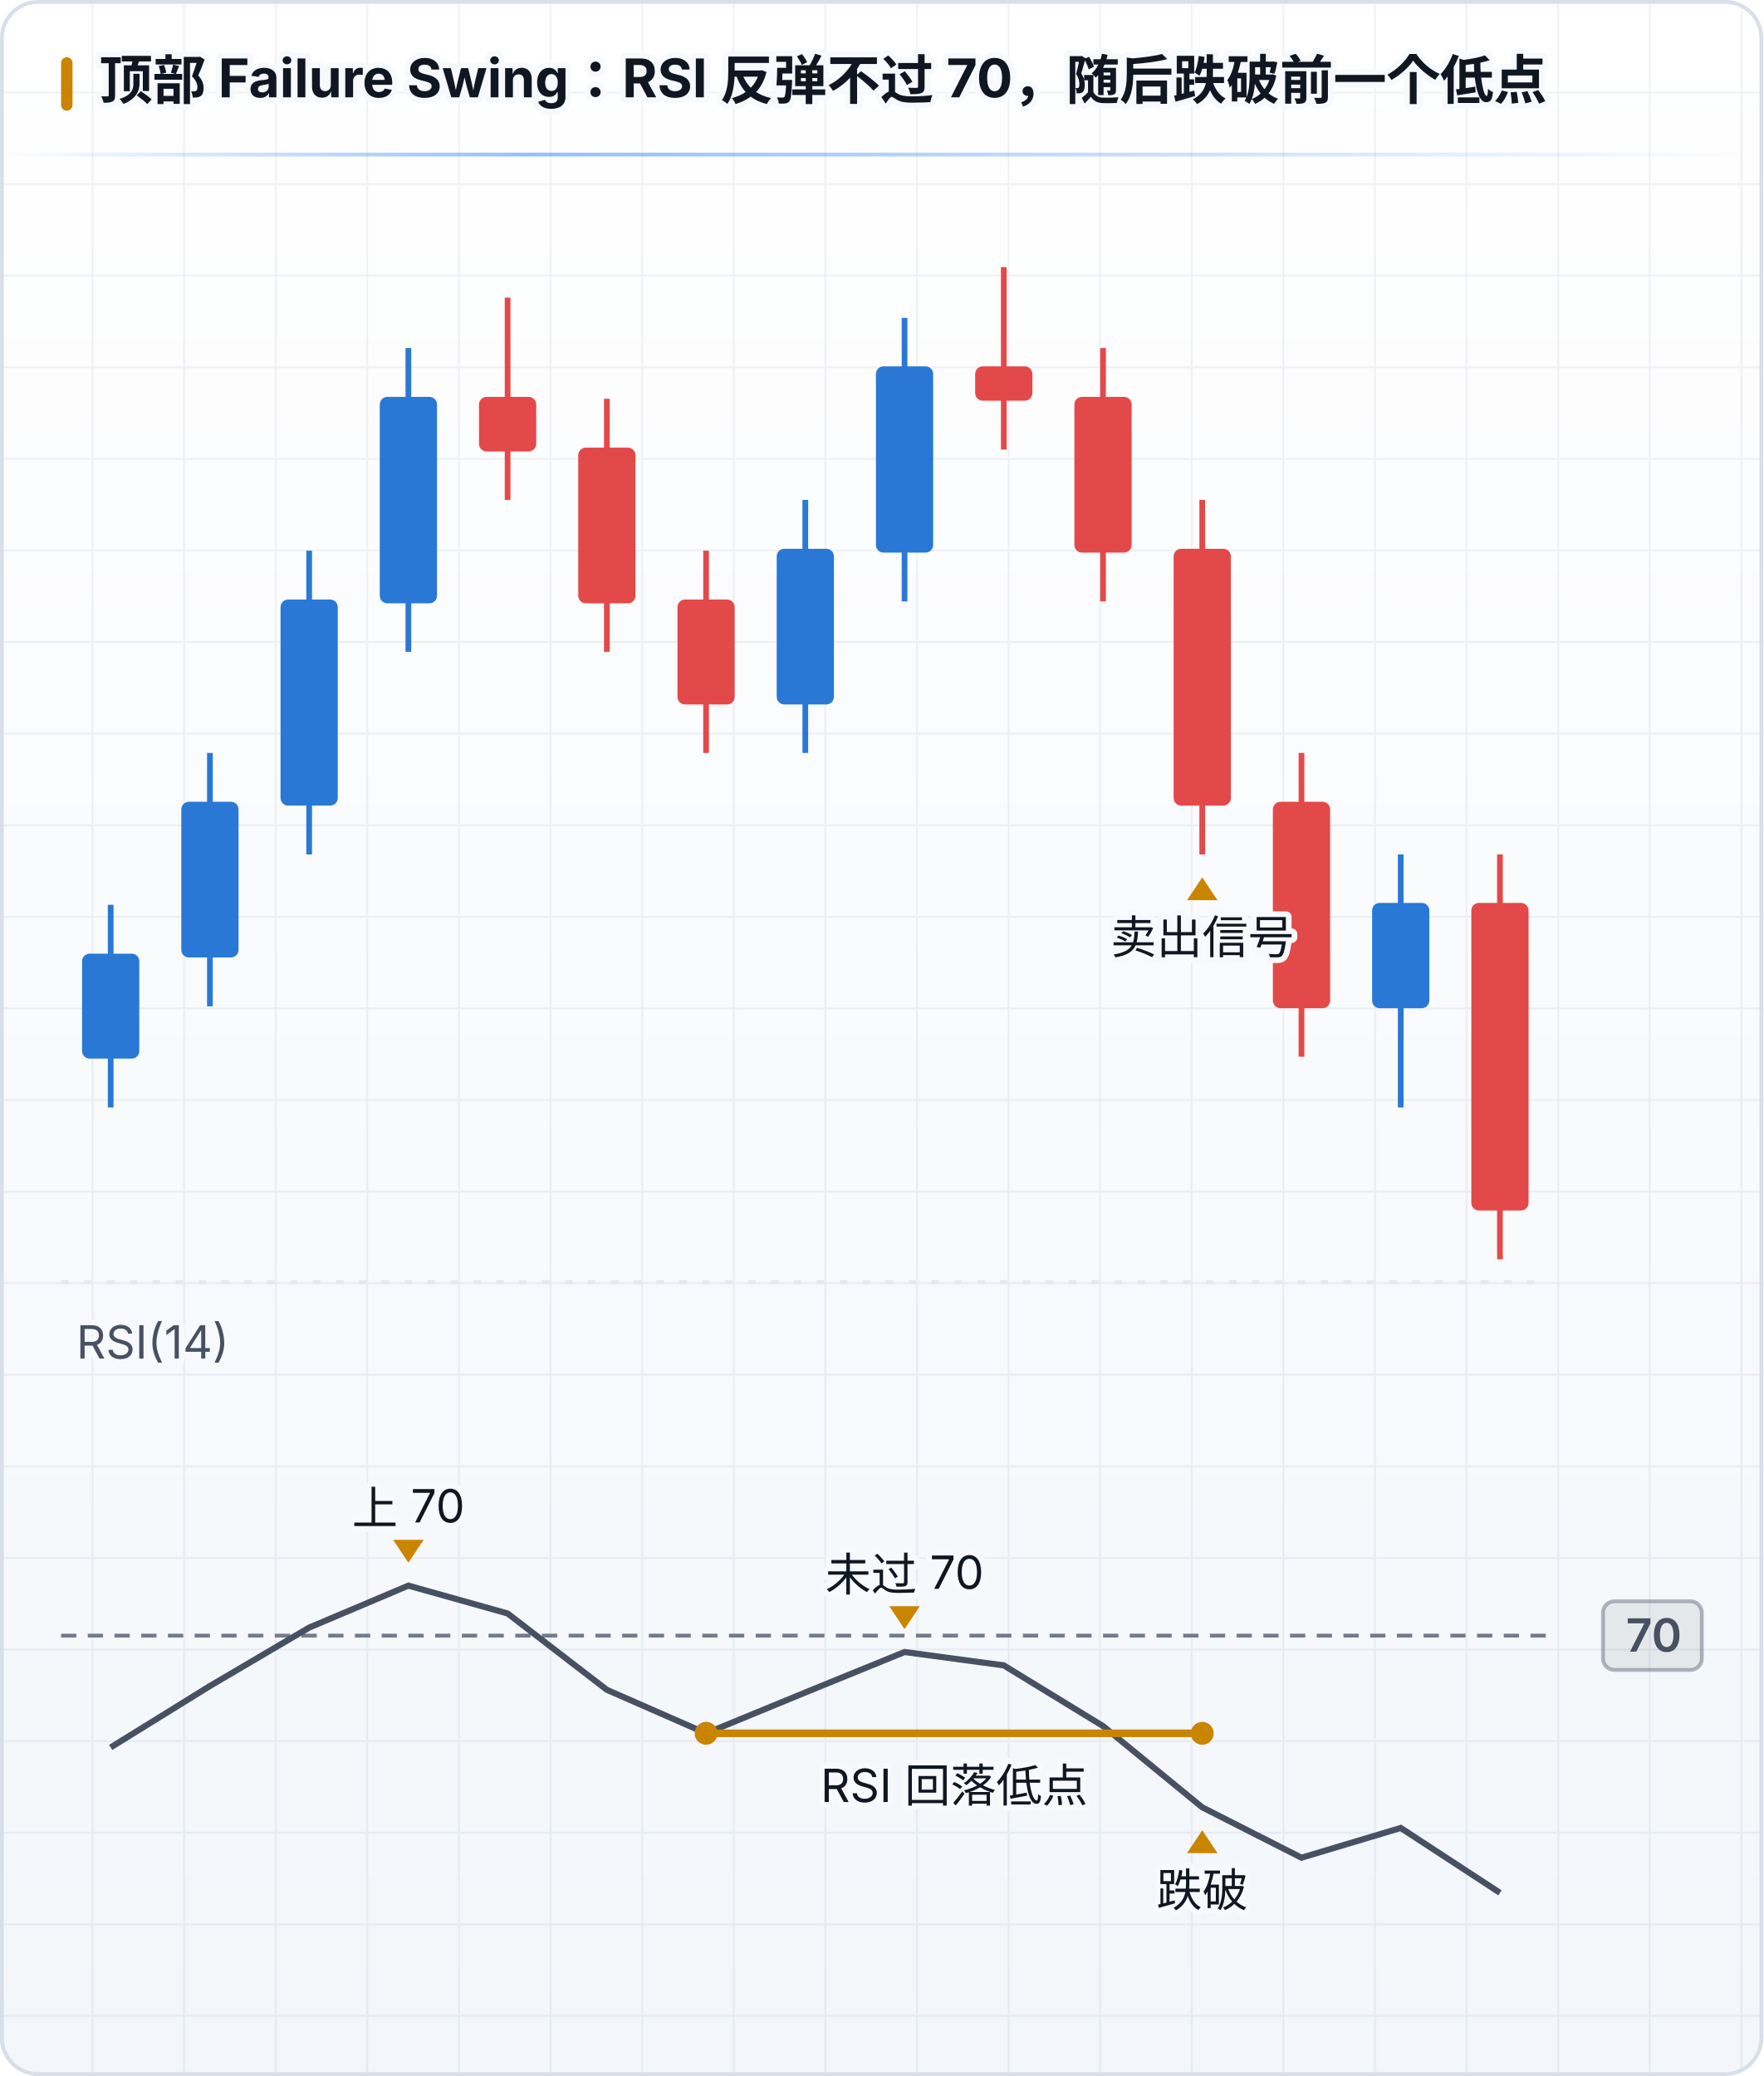
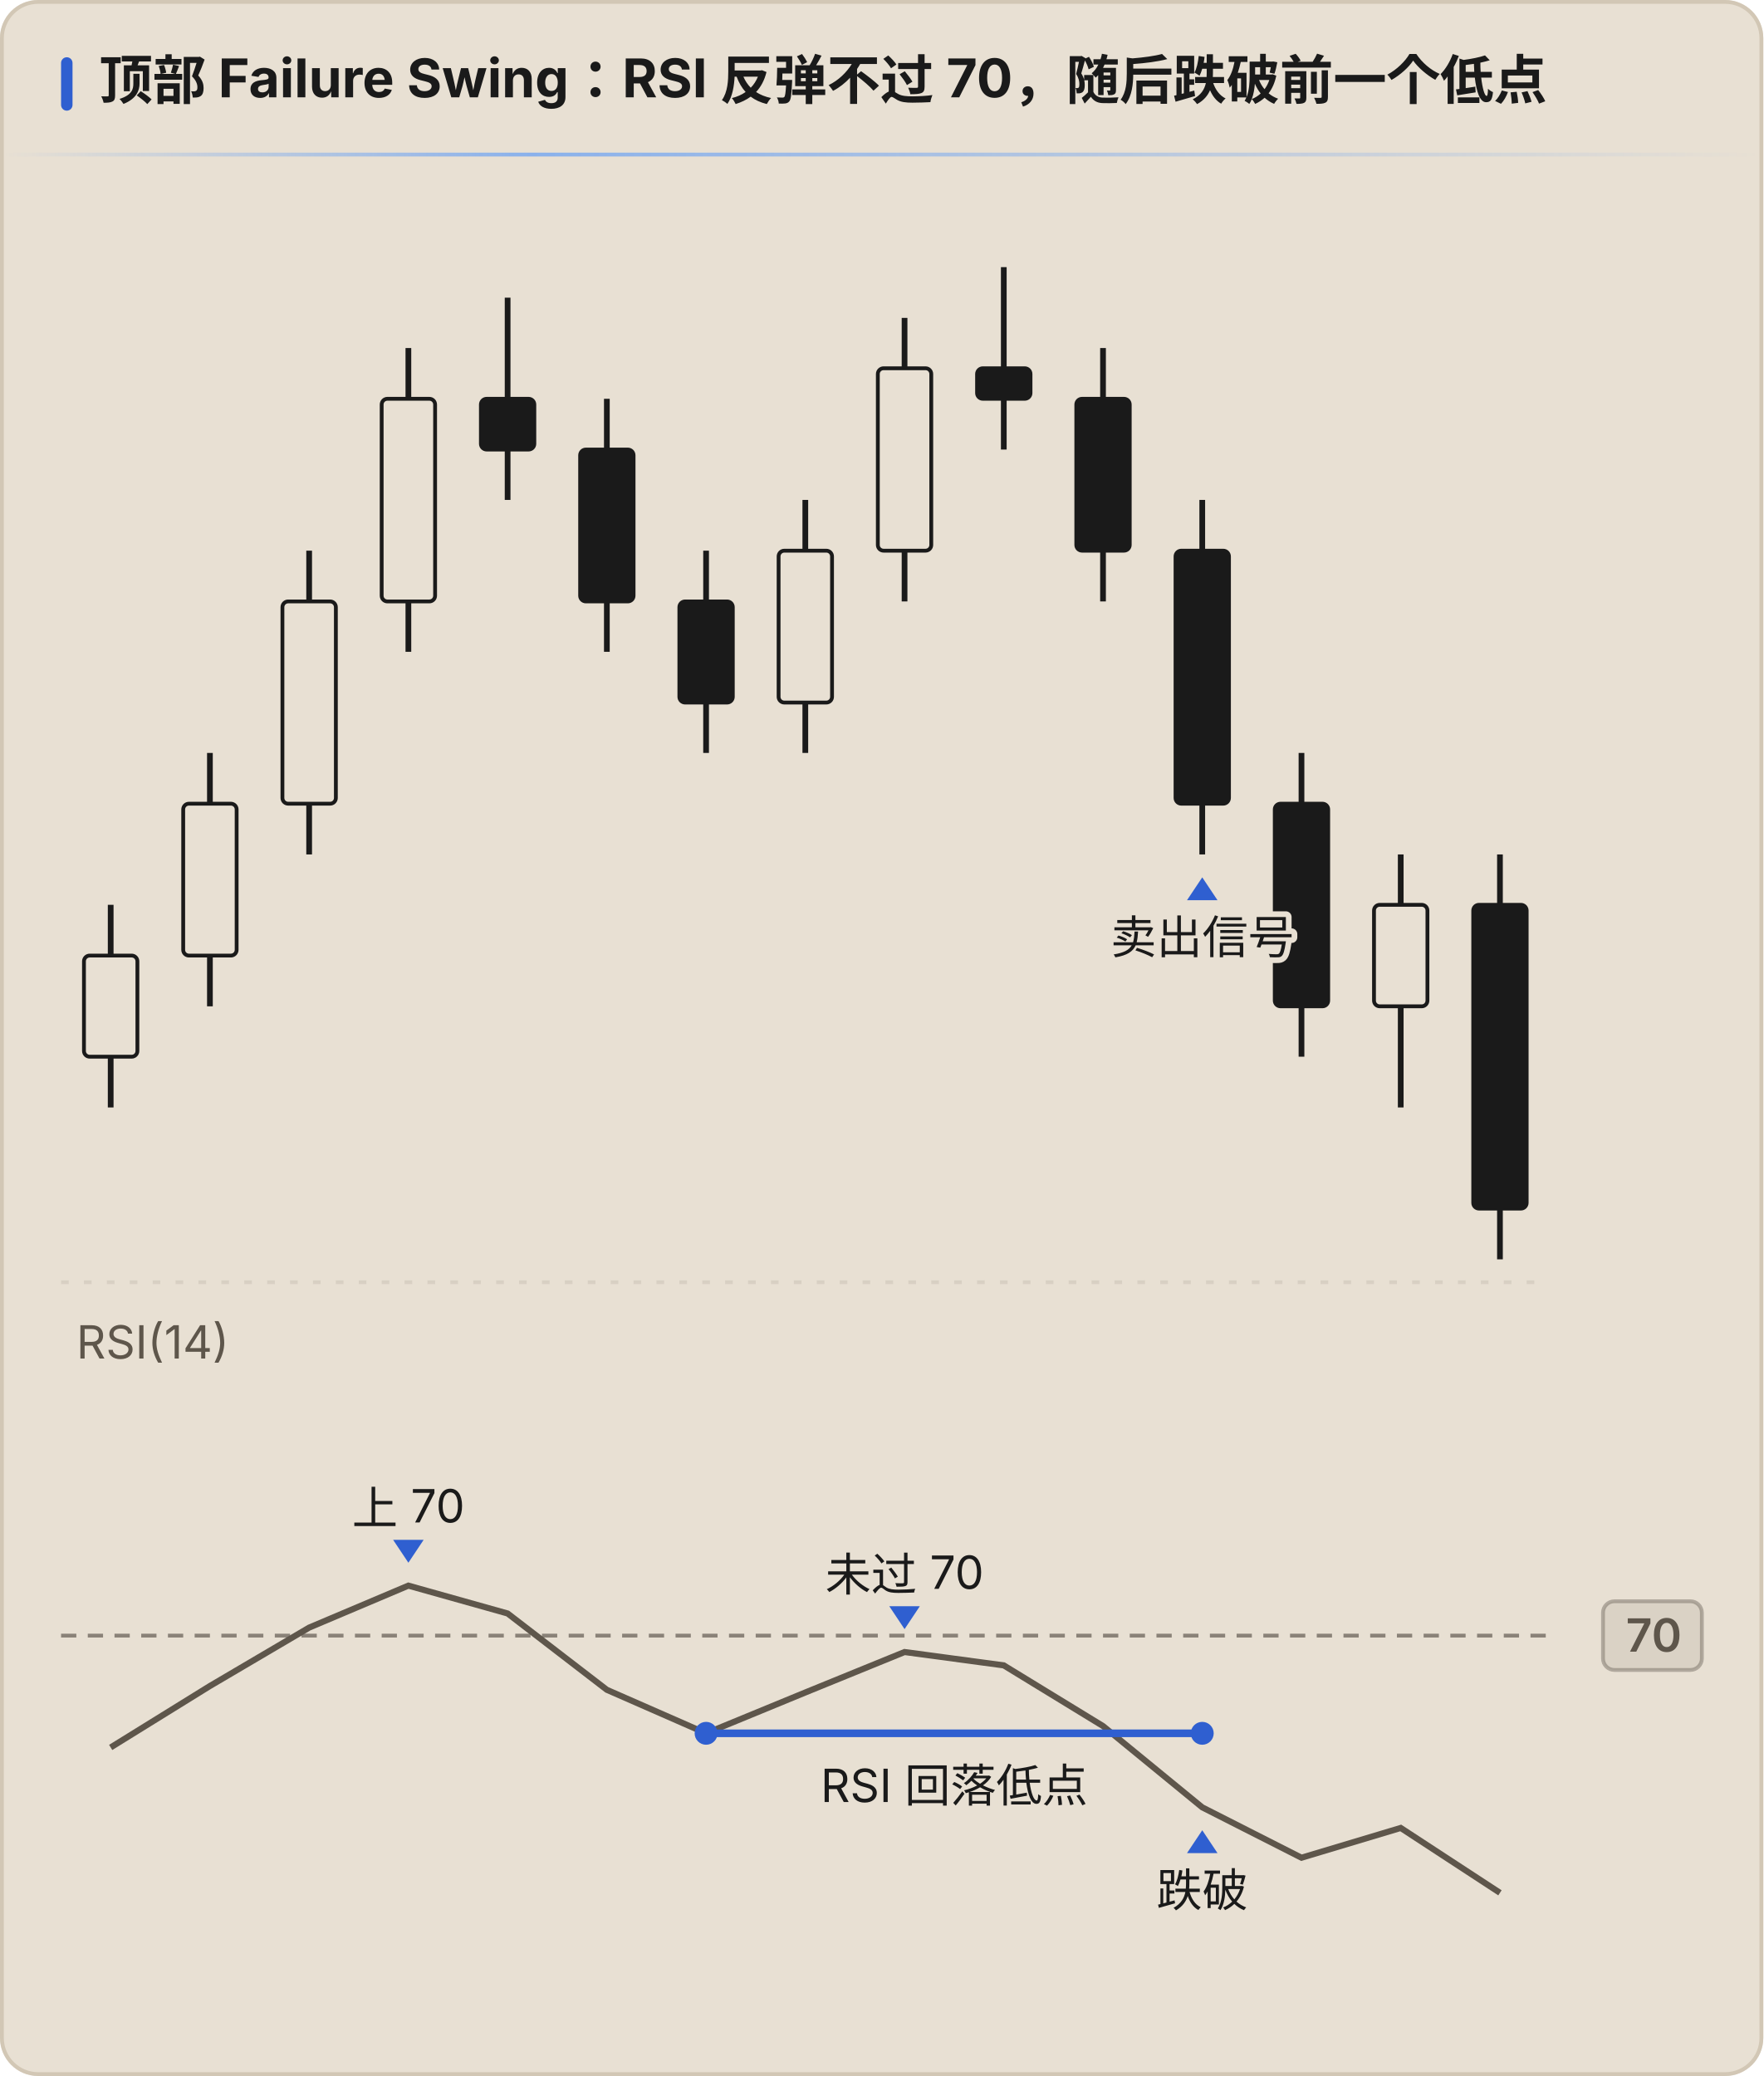
<svg xmlns="http://www.w3.org/2000/svg" width="462" height="544" viewBox="0 0 462 544" role="img" aria-label="顶部 Failure Swing：RSI 反弹不过 70，随后跌破前一个低点">
  <style>
  .bg { fill: url(#bg); }
-   .bg-grid { stroke: rgba(28, 60, 110, 0.06); }
-   .frame { fill: none; stroke: #d8dfe9; }
-   .title-mark { fill: #c98500; }
-   .title { fill: #111722; font-weight: 650; font-size: 14px; }
-   text { font-family: -apple-system, BlinkMacSystemFont, 'PingFang SC', 'Microsoft YaHei', sans-serif; font-size: 12px; fill: #111722; paint-order: stroke; stroke: #f7f9fc; stroke-width: 3px; stroke-linejoin: round; }
-   .muted { fill: #475163; }
+   .bg-grid { stroke: none; }
+   .frame { fill: none; stroke: #d2c7b5; }
+   .title-mark { fill: #2f5fd0; }
+   .title { fill: #1a1a1a; font-weight: 650; font-size: 14px; }
+   text { font-family: -apple-system, BlinkMacSystemFont, 'PingFang SC', 'Microsoft YaHei', sans-serif; font-size: 12px; fill: #1a1a1a; paint-order: stroke; stroke: #e8e0d3; stroke-width: 3px; stroke-linejoin: round; }
+   .muted { fill: #5e564b; }
  .wick { stroke-width: 1.5; }
-   .up { fill: #2a78d6; stroke: #2a78d6; }
-   .down { fill: #e34948; stroke: #e34948; }
-   .z-bull { fill: rgba(42, 120, 214, 0.13); stroke: rgba(42, 120, 214, 0.55); }
-   .z-bear { fill: rgba(227, 73, 72, 0.11); stroke: rgba(227, 73, 72, 0.55); }
-   .z-neutral { fill: rgba(71, 81, 99, 0.09); stroke: rgba(71, 81, 99, 0.25); stroke-dasharray: 2 3; }
-   .z-accent { fill: rgba(212, 145, 34, 0.18); stroke: rgba(201, 133, 0, 0.75); }
-   .l-neutral { stroke: #717c8e; stroke-dasharray: 4 3; }
-   .l-stop { stroke: #e34948; stroke-dasharray: 6 3; }
-   .l-target { stroke: #2a78d6; stroke-dasharray: 6 3; }
-   .l-entry { stroke: #c98500; }
-   .bracket { stroke: #717c8e; fill: none; }
-   .grid { stroke: #e4e9f0; stroke-dasharray: 2 4; }
-   .tick { font-family: 'DIN Alternate', 'Bahnschrift', 'Roboto Condensed', sans-serif; font-size: 11px; fill: #717c8e; stroke: none; }
-   .arrow { fill: #c98500; stroke: none; }
+   .up { fill: #e8e0d3; stroke: #1a1a1a; }
+   .down { fill: #1a1a1a; stroke: #1a1a1a; }
+   .z-bull { fill: rgba(62, 142, 65, 0.24); stroke: none; }
+   .z-bear { fill: rgba(192, 80, 77, 0.24); stroke: none; }
+   .z-neutral { fill: rgba(94, 86, 75, 0.08); stroke: rgba(94, 86, 75, 0.3); stroke-dasharray: 2 3; }
+   .z-accent { fill: rgba(47, 95, 208, 0.24); stroke: none; }
+   .l-neutral { stroke: #8a8278; stroke-dasharray: 4 3; }
+   .l-stop { stroke: #c0504d; stroke-dasharray: 6 3; }
+   .l-target { stroke: #3e8e41; stroke-dasharray: 6 3; }
+   .l-entry { stroke: #2f5fd0; }
+   .bracket { stroke: #8a8278; fill: none; }
+   .grid { stroke: rgba(94, 86, 75, 0.12); stroke-dasharray: 2 4; }
+   .tick { font-family: 'DIN Alternate', 'Bahnschrift', 'Roboto Condensed', sans-serif; font-size: 11px; fill: #8a8278; stroke: none; }
+   .arrow { fill: #2f5fd0; stroke: none; }
  .tag rect { stroke-width: 1; }
  .tag text { stroke: none; font-weight: 600; }
-   .t-neutral rect { fill: rgba(71, 81, 99, 0.1); stroke: rgba(71, 81, 99, 0.4); }
-   .t-neutral text { fill: #475163; }
-   .t-stop rect, .t-bear rect { fill: rgba(227, 73, 72, 0.1); stroke: #e34948; }
-   .t-stop text, .t-bear text { fill: #c23a3a; }
-   .t-target rect, .t-bull rect { fill: rgba(42, 120, 214, 0.1); stroke: #2a78d6; }
-   .t-target text, .t-bull text { fill: #1c5cab; }
-   .t-entry rect, .t-accent rect { fill: rgba(212, 145, 34, 0.14); stroke: #c98500; }
-   .t-entry text, .t-accent text { fill: #8a5a0e; }
+   .t-neutral rect { fill: rgba(94, 86, 75, 0.1); stroke: rgba(94, 86, 75, 0.4); }
+   .t-neutral text { fill: #5e564b; }
+   .t-stop rect, .t-bear rect { fill: rgba(192, 80, 77, 0.12); stroke: #c0504d; }
+   .t-stop text, .t-bear text { fill: #a33a37; }
+   .t-target rect, .t-bull rect { fill: rgba(62, 142, 65, 0.12); stroke: #3e8e41; }
+   .t-target text, .t-bull text { fill: #2e7d32; }
+   .t-entry rect, .t-accent rect { fill: rgba(47, 95, 208, 0.1); stroke: #2f5fd0; }
+   .t-entry text, .t-accent text { fill: #24489e; }
  @media (prefers-color-scheme: dark) {
    .bg-grid { stroke: rgba(110, 160, 230, 0.06); }
    .frame { stroke: #1c2839; }
    .title-mark { fill: #f0b44c; }
    .title, text { fill: #e3eaf4; }
    text { stroke: #0a111d; }
    .muted { fill: #a0b0c5; }
-     .up { fill: #3d8bff; stroke: #3d8bff; }
-     .down { fill: #f2555f; stroke: #f2555f; }
-     .candles { filter: url(#glow); }
-     .z-bull { fill: rgba(61, 139, 255, 0.14); stroke: rgba(61, 139, 255, 0.6); }
-     .z-bear { fill: rgba(242, 85, 95, 0.13); stroke: rgba(242, 85, 95, 0.6); }
+     .up { fill: #0b1220; stroke: #c5d0de; }
+     .down { fill: #8a96a8; stroke: #8a96a8; }
+     .z-bull { fill: rgba(92, 191, 96, 0.24); }
+     .z-bear { fill: rgba(242, 85, 95, 0.24); }
    .z-neutral { fill: rgba(160, 176, 197, 0.08); stroke: rgba(160, 176, 197, 0.25); }
-     .z-accent { fill: rgba(240, 180, 76, 0.16); stroke: rgba(240, 180, 76, 0.75); }
+     .z-accent { fill: rgba(240, 180, 76, 0.24); }
    .l-neutral, .bracket { stroke: #8293ab; }
    .l-stop { stroke: #f2555f; }
-     .l-target { stroke: #3d8bff; }
+     .l-target { stroke: #5cbf60; }
    .l-entry { stroke: #f0b44c; }
    .grid { stroke: #182334; }
    .tick { fill: #70829b; }
    .arrow { fill: #f0b44c; }
    .t-neutral rect { fill: rgba(160, 176, 197, 0.1); stroke: rgba(160, 176, 197, 0.45); }
    .t-neutral text { fill: #c5d0de; }
    .t-stop rect, .t-bear rect { fill: rgba(242, 85, 95, 0.16); stroke: #f2555f; }
    .t-stop text, .t-bear text { fill: #ff8f98; }
-     .t-target rect, .t-bull rect { fill: rgba(61, 139, 255, 0.16); stroke: #3d8bff; }
-     .t-target text, .t-bull text { fill: #8cc3ff; }
+     .t-target rect, .t-bull rect { fill: rgba(92, 191, 96, 0.16); stroke: #5cbf60; }
+     .t-target text, .t-bull text { fill: #9fe0a2; }
    .t-entry rect, .t-accent rect { fill: rgba(240, 180, 76, 0.16); stroke: #f0b44c; }
    .t-entry text, .t-accent text { fill: #ffd38a; }
  }

-   .s-main { stroke: #c98500; stroke-width: 2; fill: none; }
-   .s-band { stroke: #717c8e; stroke-width: 1.2; stroke-dasharray: 5 3; fill: none; }
-   .s-osc { stroke: #475163; stroke-width: 1.6; fill: none; }
-   .seg { stroke: #c98500; stroke-width: 2; }
-   .s-ema1 { stroke: #c98500; stroke-width: 1.8; fill: none; }
-   .s-ema2 { stroke: #7a52c7; stroke-width: 1.8; fill: none; }
+   .s-main { stroke: #2f5fd0; stroke-width: 2; fill: none; }
+   .s-band { stroke: #8a8278; stroke-width: 1.2; stroke-dasharray: 5 3; fill: none; }
+   .s-osc { stroke: #5e564b; stroke-width: 1.6; fill: none; }
+   .seg { stroke: #2f5fd0; stroke-width: 2; }
+   .s-ema1 { stroke: #2f5fd0; stroke-width: 1.8; fill: none; }
+   .s-ema2 { stroke: #b5651d; stroke-width: 1.8; fill: none; }
  .s-ema3 { stroke: #16917f; stroke-width: 1.8; fill: none; }
-   .s-ema4 { stroke: #475163; stroke-width: 2.4; fill: none; }
-   .s-sig { stroke: #c98500; stroke-width: 1.4; fill: none; }
-   .h-pos { fill: rgba(42, 120, 214, 0.45); }
-   .h-neg { fill: rgba(227, 73, 72, 0.45); }
-   .t-ema2 rect { fill: rgba(122, 82, 199, 0.1); stroke: #7a52c7; }
-   .t-ema2 text { fill: #5d3aa3; }
+   .s-ema4 { stroke: #5e564b; stroke-width: 2.4; fill: none; }
+   .s-sig { stroke: #2f5fd0; stroke-width: 1.4; fill: none; }
+   .h-pos { fill: rgba(62, 142, 65, 0.45); }
+   .h-neg { fill: rgba(192, 80, 77, 0.45); }
+   .h-vup { fill: rgba(191, 180, 162, 0.8); }
+   .h-vdown { fill: rgba(94, 86, 75, 0.8); }
+   .t-ema2 rect { fill: rgba(181, 101, 29, 0.1); stroke: #b5651d; }
+   .t-ema2 text { fill: #8a4a12; }
  .t-ema3 rect { fill: rgba(22, 145, 127, 0.1); stroke: #16917f; }
  .t-ema3 text { fill: #0f6e60; }
-   .t-ema4 rect { fill: rgba(71, 81, 99, 0.12); stroke: #475163; }
-   .t-ema4 text { fill: #2c3442; }
-   .p-row { fill: rgba(71, 81, 99, 0.16); }
-   .p-va { fill: rgba(42, 120, 214, 0.22); }
-   .p-poc { fill: rgba(212, 145, 34, 0.55); }
-   .seg-neutral { stroke: #717c8e; stroke-width: 1.2; stroke-dasharray: 5 3; }
-   .seg-bull, .s-bull { stroke: #2a78d6; stroke-width: 1.8; fill: none; }
-   .seg-bear, .s-bear { stroke: #e34948; stroke-width: 1.8; fill: none; }
-   .vline { stroke: #717c8e; stroke-width: 1; stroke-dasharray: 3 3; }
-   .vline-accent { stroke: #c98500; stroke-width: 1.4; stroke-dasharray: 3 3; }
+   .t-ema4 rect { fill: rgba(94, 86, 75, 0.12); stroke: #5e564b; }
+   .t-ema4 text { fill: #3a342c; }
+   .p-row { fill: rgba(94, 86, 75, 0.18); }
+   .p-va { fill: rgba(94, 86, 75, 0.38); }
+   .p-poc { fill: rgba(192, 80, 77, 0.7); }
+   .seg-neutral { stroke: #8a8278; stroke-width: 1.2; stroke-dasharray: 5 3; }
+   .seg-bull, .s-bull { stroke: #3e8e41; stroke-width: 1.8; fill: none; }
+   .seg-bear, .s-bear { stroke: #c0504d; stroke-width: 1.8; fill: none; }
+   .vline { stroke: #8a8278; stroke-width: 1; stroke-dasharray: 3 3; }
+   .vline-accent { stroke: #2f5fd0; stroke-width: 1.4; stroke-dasharray: 3 3; }
  @media (prefers-color-scheme: dark) {
    .s-main, .seg { stroke: #f0b44c; }
    .s-band { stroke: #8293ab; }
    .s-osc { stroke: #c5d0de; }
    .s-ema1, .s-sig { stroke: #f0b44c; }
    .s-ema2 { stroke: #a98bf0; }
    .s-ema3 { stroke: #3cc4ae; }
    .s-ema4 { stroke: #c5d0de; }
-     .h-pos { fill: rgba(61, 139, 255, 0.45); }
+     .h-pos { fill: rgba(92, 191, 96, 0.45); }
    .h-neg { fill: rgba(242, 85, 95, 0.45); }
+     .h-vup { fill: rgba(58, 70, 88, 0.8); }
+     .h-vdown { fill: rgba(107, 122, 144, 0.8); }
    .t-ema2 rect { fill: rgba(169, 139, 240, 0.16); stroke: #a98bf0; }
    .t-ema2 text { fill: #cbb8ff; }
    .t-ema3 rect { fill: rgba(60, 196, 174, 0.16); stroke: #3cc4ae; }
    .t-ema3 text { fill: #8fe6d6; }
    .t-ema4 rect { fill: rgba(197, 208, 222, 0.12); stroke: #c5d0de; }
    .t-ema4 text { fill: #e3eaf4; }
-     .p-row { fill: rgba(160, 176, 197, 0.14); }
-     .p-va { fill: rgba(61, 139, 255, 0.24); }
-     .p-poc { fill: rgba(240, 180, 76, 0.5); }
+     .p-row { fill: rgba(160, 176, 197, 0.18); }
+     .p-va { fill: rgba(160, 176, 197, 0.38); }
+     .p-poc { fill: rgba(242, 85, 95, 0.7); }
    .seg-neutral, .vline { stroke: #8293ab; }
-     .seg-bull, .s-bull { stroke: #3d8bff; }
+     .seg-bull, .s-bull { stroke: #5cbf60; }
    .seg-bear, .s-bear { stroke: #f2555f; }
    .vline-accent { stroke: #f0b44c; }
  }
</style>
  <defs>
    <linearGradient id="bg" x1="0" y1="0" x2="0" y2="1">
-       <stop offset="0" stop-color="#ffffff" />
-       <stop offset="1" stop-color="#f3f6fa" />
+       <stop offset="0" stop-color="#e8e0d3" />
+       <stop offset="1" stop-color="#e8e0d3" />
    </linearGradient>
    <linearGradient id="edge" x1="0" y1="0" x2="1" y2="0">
      <stop offset="0" stop-color="#3d8bff" stop-opacity="0" />
      <stop offset="0.3" stop-color="#3d8bff" stop-opacity="0.55" />
      <stop offset="1" stop-color="#3d8bff" stop-opacity="0" />
    </linearGradient>
    <pattern id="paper" width="24" height="24" patternUnits="userSpaceOnUse">
      <path class="bg-grid" d="M24 0H0V24" fill="none" />
    </pattern>
    <filter id="glow" x="-50%" y="-10%" width="200%" height="120%">
      <feGaussianBlur stdDeviation="2.2" result="b" />
      <feMerge>
        <feMergeNode in="b" />
        <feMergeNode in="SourceGraphic" />
      </feMerge>
    </filter>
    <style>@media (prefers-color-scheme: dark) { #bg stop:first-child { stop-color: #0f1828; } #bg stop:last-child { stop-color: #070c16; } }</style>
  </defs>
  <rect class="bg" width="462" height="544" rx="10" />
  <rect width="462" height="544" rx="10" fill="url(#paper)" />
  <rect class="frame" x="0.5" y="0.5" width="461" height="543" rx="9.5" />
  <rect fill="url(#edge)" x="0" y="40" width="462" height="1" />
  <rect class="title-mark" x="16" y="15" width="3" height="14" rx="1.5" />
  <text class="title" x="26" y="26">顶部 Failure Swing：RSI 反弹不过 70，随后跌破前一个低点</text>
  <g class="candles">
    <line class="wick up" x1="29" x2="29" y1="237.1" y2="290.2" />
    <rect class="up" x="22" y="250.4" width="14" height="26.5" rx="1.5" />
    <line class="wick up" x1="55" x2="55" y1="197.3" y2="263.7" />
    <rect class="up" x="48" y="210.6" width="14" height="39.8" rx="1.5" />
    <line class="wick up" x1="81" x2="81" y1="144.3" y2="223.9" />
    <rect class="up" x="74" y="157.6" width="14" height="53" rx="1.5" />
    <line class="wick up" x1="107" x2="107" y1="91.2" y2="170.8" />
    <rect class="up" x="100" y="104.5" width="14" height="53.1" rx="1.5" />
    <line class="wick down" x1="133" x2="133" y1="78" y2="131" />
    <rect class="down" x="126" y="104.5" width="14" height="13.3" rx="1.5" />
    <line class="wick down" x1="159" x2="159" y1="104.5" y2="170.8" />
    <rect class="down" x="152" y="117.8" width="14" height="39.8" rx="1.5" />
    <line class="wick down" x1="185" x2="185" y1="144.3" y2="197.3" />
    <rect class="down" x="178" y="157.6" width="14" height="26.5" rx="1.5" />
    <line class="wick up" x1="211" x2="211" y1="131" y2="197.3" />
    <rect class="up" x="204" y="144.3" width="14" height="39.8" rx="1.5" />
    <line class="wick up" x1="237" x2="237" y1="83.3" y2="157.6" />
    <rect class="up" x="230" y="96.5" width="14" height="47.8" rx="1.5" />
    <line class="wick down" x1="263" x2="263" y1="70" y2="117.8" />
    <rect class="down" x="256" y="96.5" width="14" height="8" rx="1.5" />
    <line class="wick down" x1="289" x2="289" y1="91.2" y2="157.6" />
    <rect class="down" x="282" y="104.5" width="14" height="39.8" rx="1.5" />
    <line class="wick down" x1="315" x2="315" y1="131" y2="223.9" />
    <rect class="down" x="308" y="144.3" width="14" height="66.3" rx="1.5" />
    <line class="wick down" x1="341" x2="341" y1="197.3" y2="276.9" />
    <rect class="down" x="334" y="210.6" width="14" height="53.1" rx="1.5" />
    <line class="wick up" x1="367" x2="367" y1="223.9" y2="290.2" />
    <rect class="up" x="360" y="237.1" width="14" height="26.6" rx="1.5" />
    <line class="wick down" x1="393" x2="393" y1="223.9" y2="330" />
    <rect class="down" x="386" y="237.1" width="14" height="79.6" rx="1.5" />
  </g>
  <path class="arrow" d="M315,229.9 l-4,6 h8 z" />
  <text x="315" y="249.9" text-anchor="middle">卖出信号</text>
  <line class="grid" x1="16" x2="406" y1="336" y2="336" />
  <text class="muted" x="20" y="356">RSI(14)</text>
  <line class="l-neutral" x1="16" x2="406" y1="428.6" y2="428.6" stroke-width="1" />
  <path class="s-osc" d="M29,457.9 L55,441.8 L81,426.5 L107,415.5 L133,422.8 L159,442.8 L185,454.2 L211,443.5 L237,432.9 L263,436.4 L289,452.3 L315,473.6 L341,486.8 L367,479 L393,496" />
  <line class="seg" x1="185" y1="454.2" x2="315" y2="454.2" />
  <circle class="arrow" cx="185" cy="454.2" r="3" />
  <circle class="arrow" cx="315" cy="454.2" r="3" />
  <text x="250" y="472.2" text-anchor="middle">RSI 回落低点</text>
  <path class="arrow" d="M107,409.5 l-4,-6 h8 z" />
  <text x="107" y="399.5" text-anchor="middle">上 70</text>
  <path class="arrow" d="M237,426.9 l-4,-6 h8 z" />
  <text x="237" y="416.9" text-anchor="middle">未过 70</text>
  <path class="arrow" d="M315,479.6 l-4,6 h8 z" />
  <text x="315" y="499.6" text-anchor="middle">跌破</text>
  <g class="tag t-neutral">
    <rect x="420" y="419.6" width="25.9" height="18" rx="3" />
    <text x="426" y="428.6" dy="0.35em">70</text>
  </g>
</svg>
